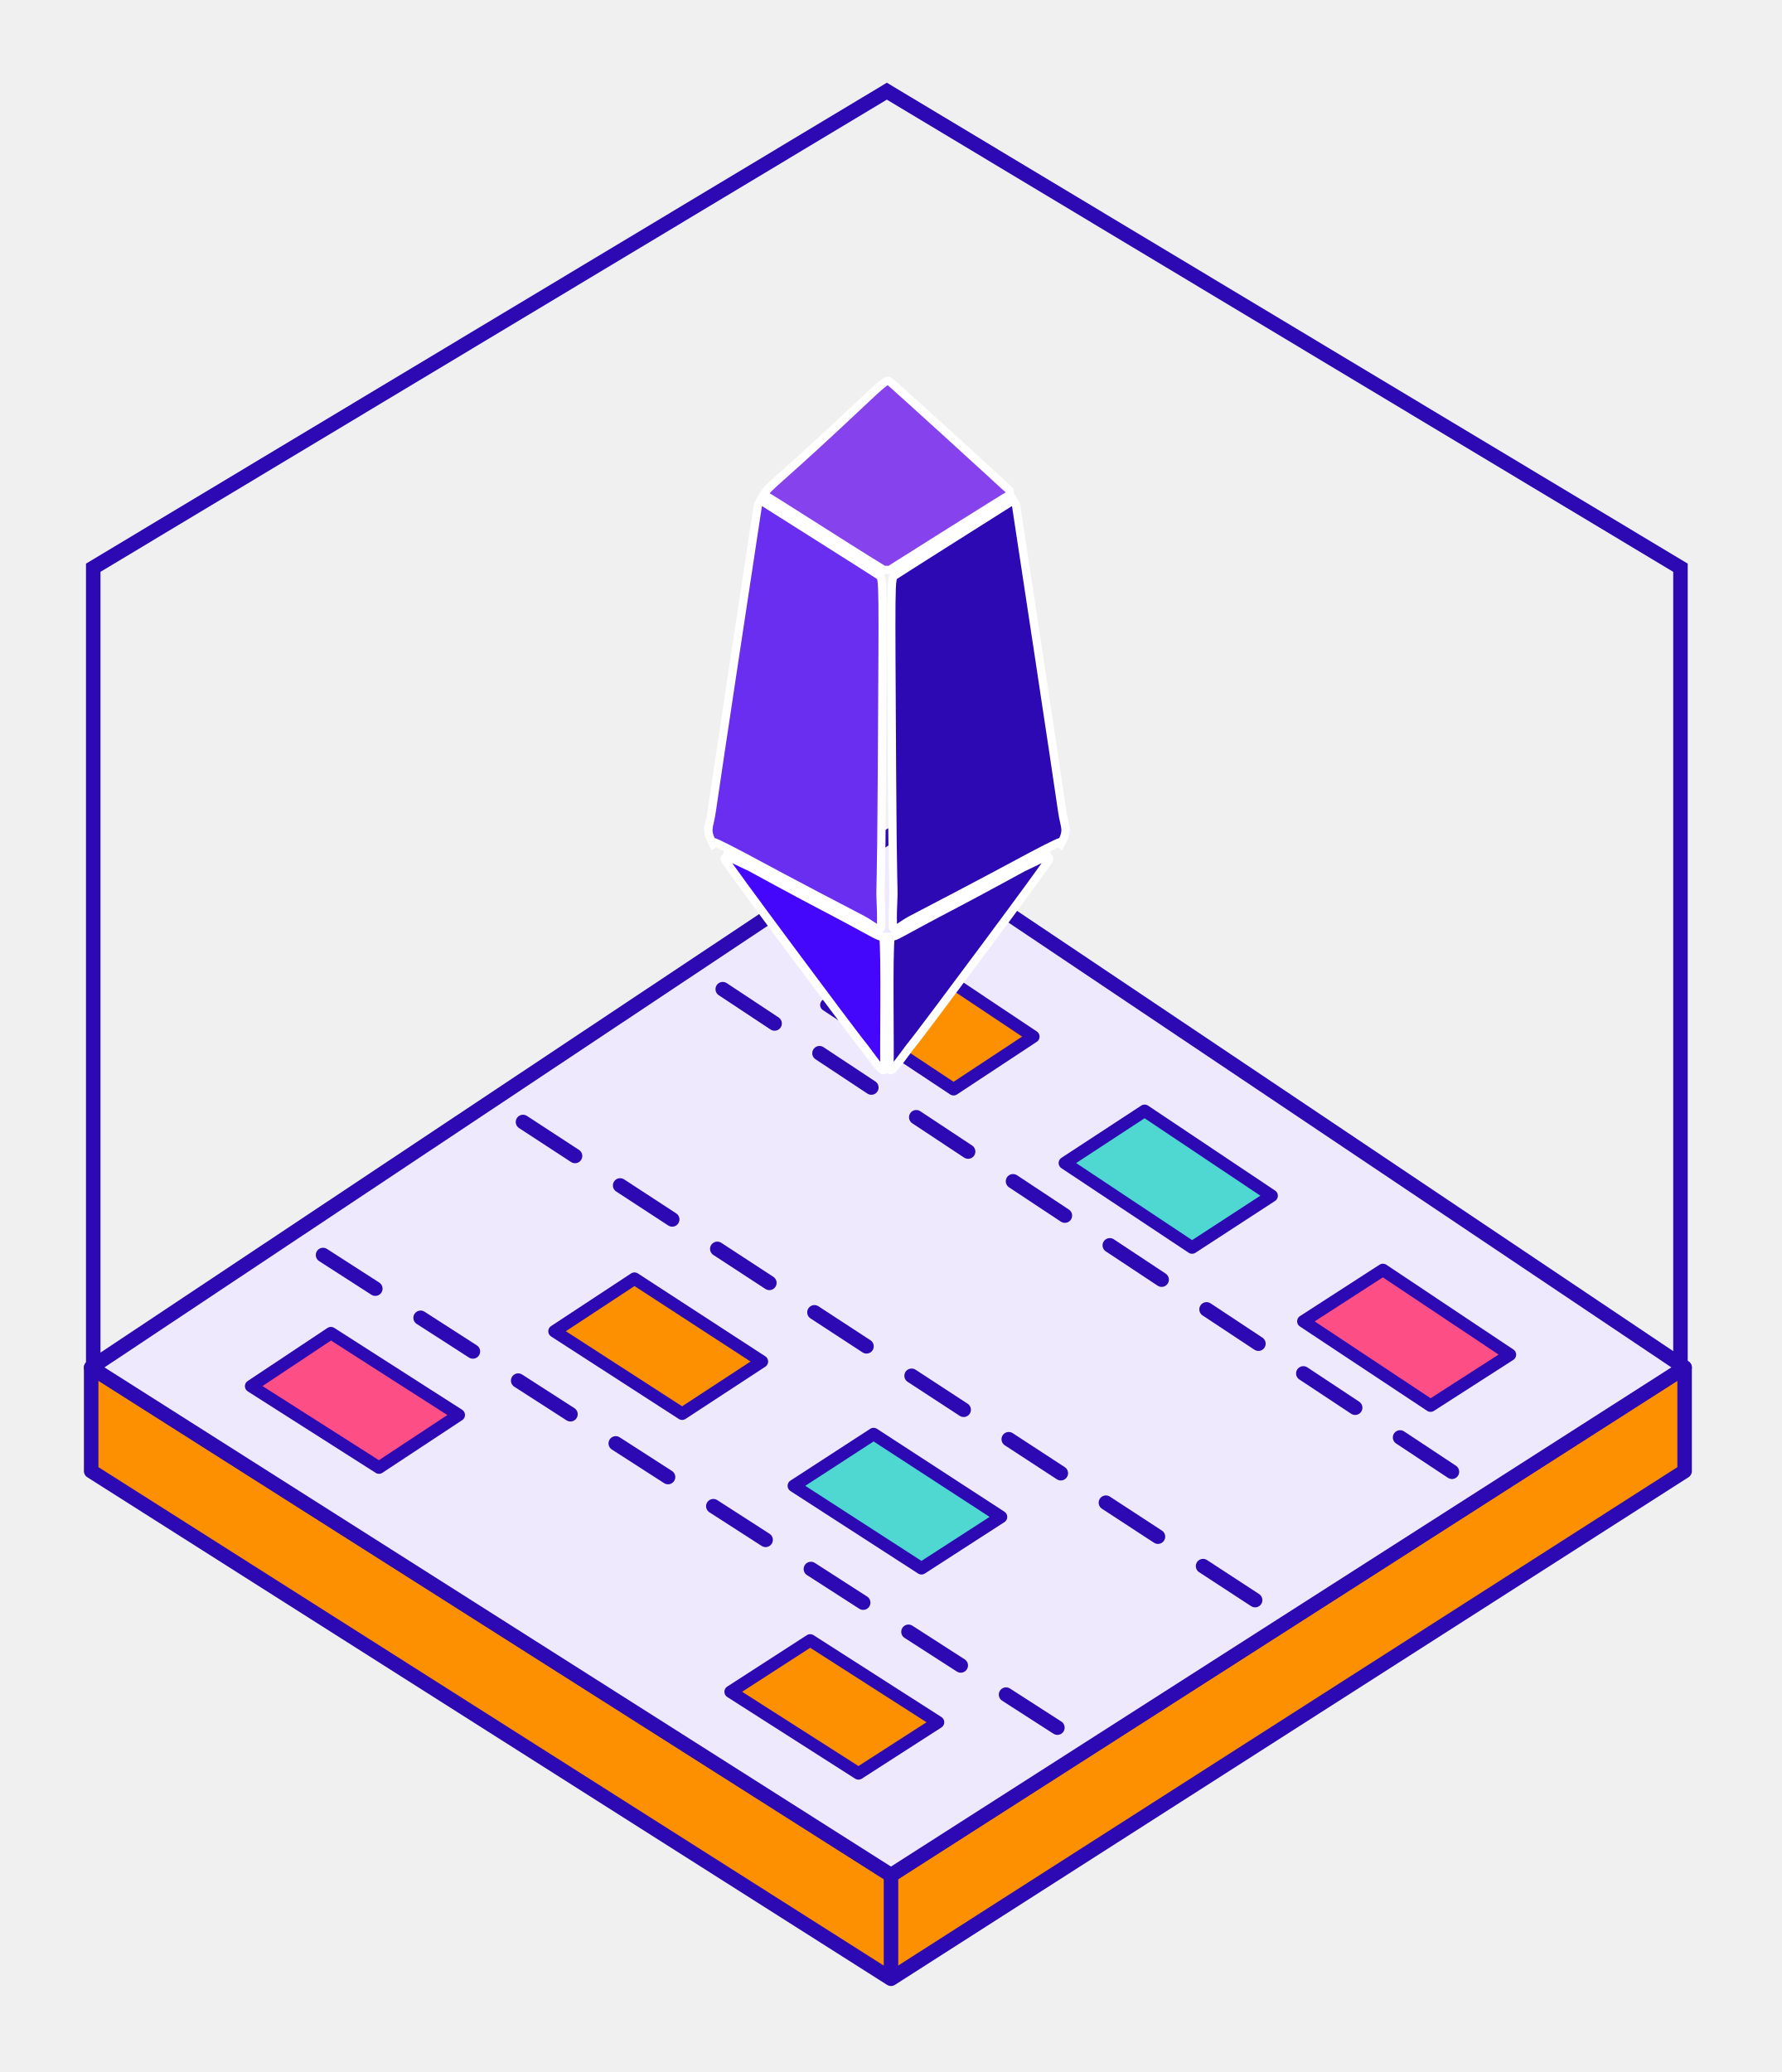
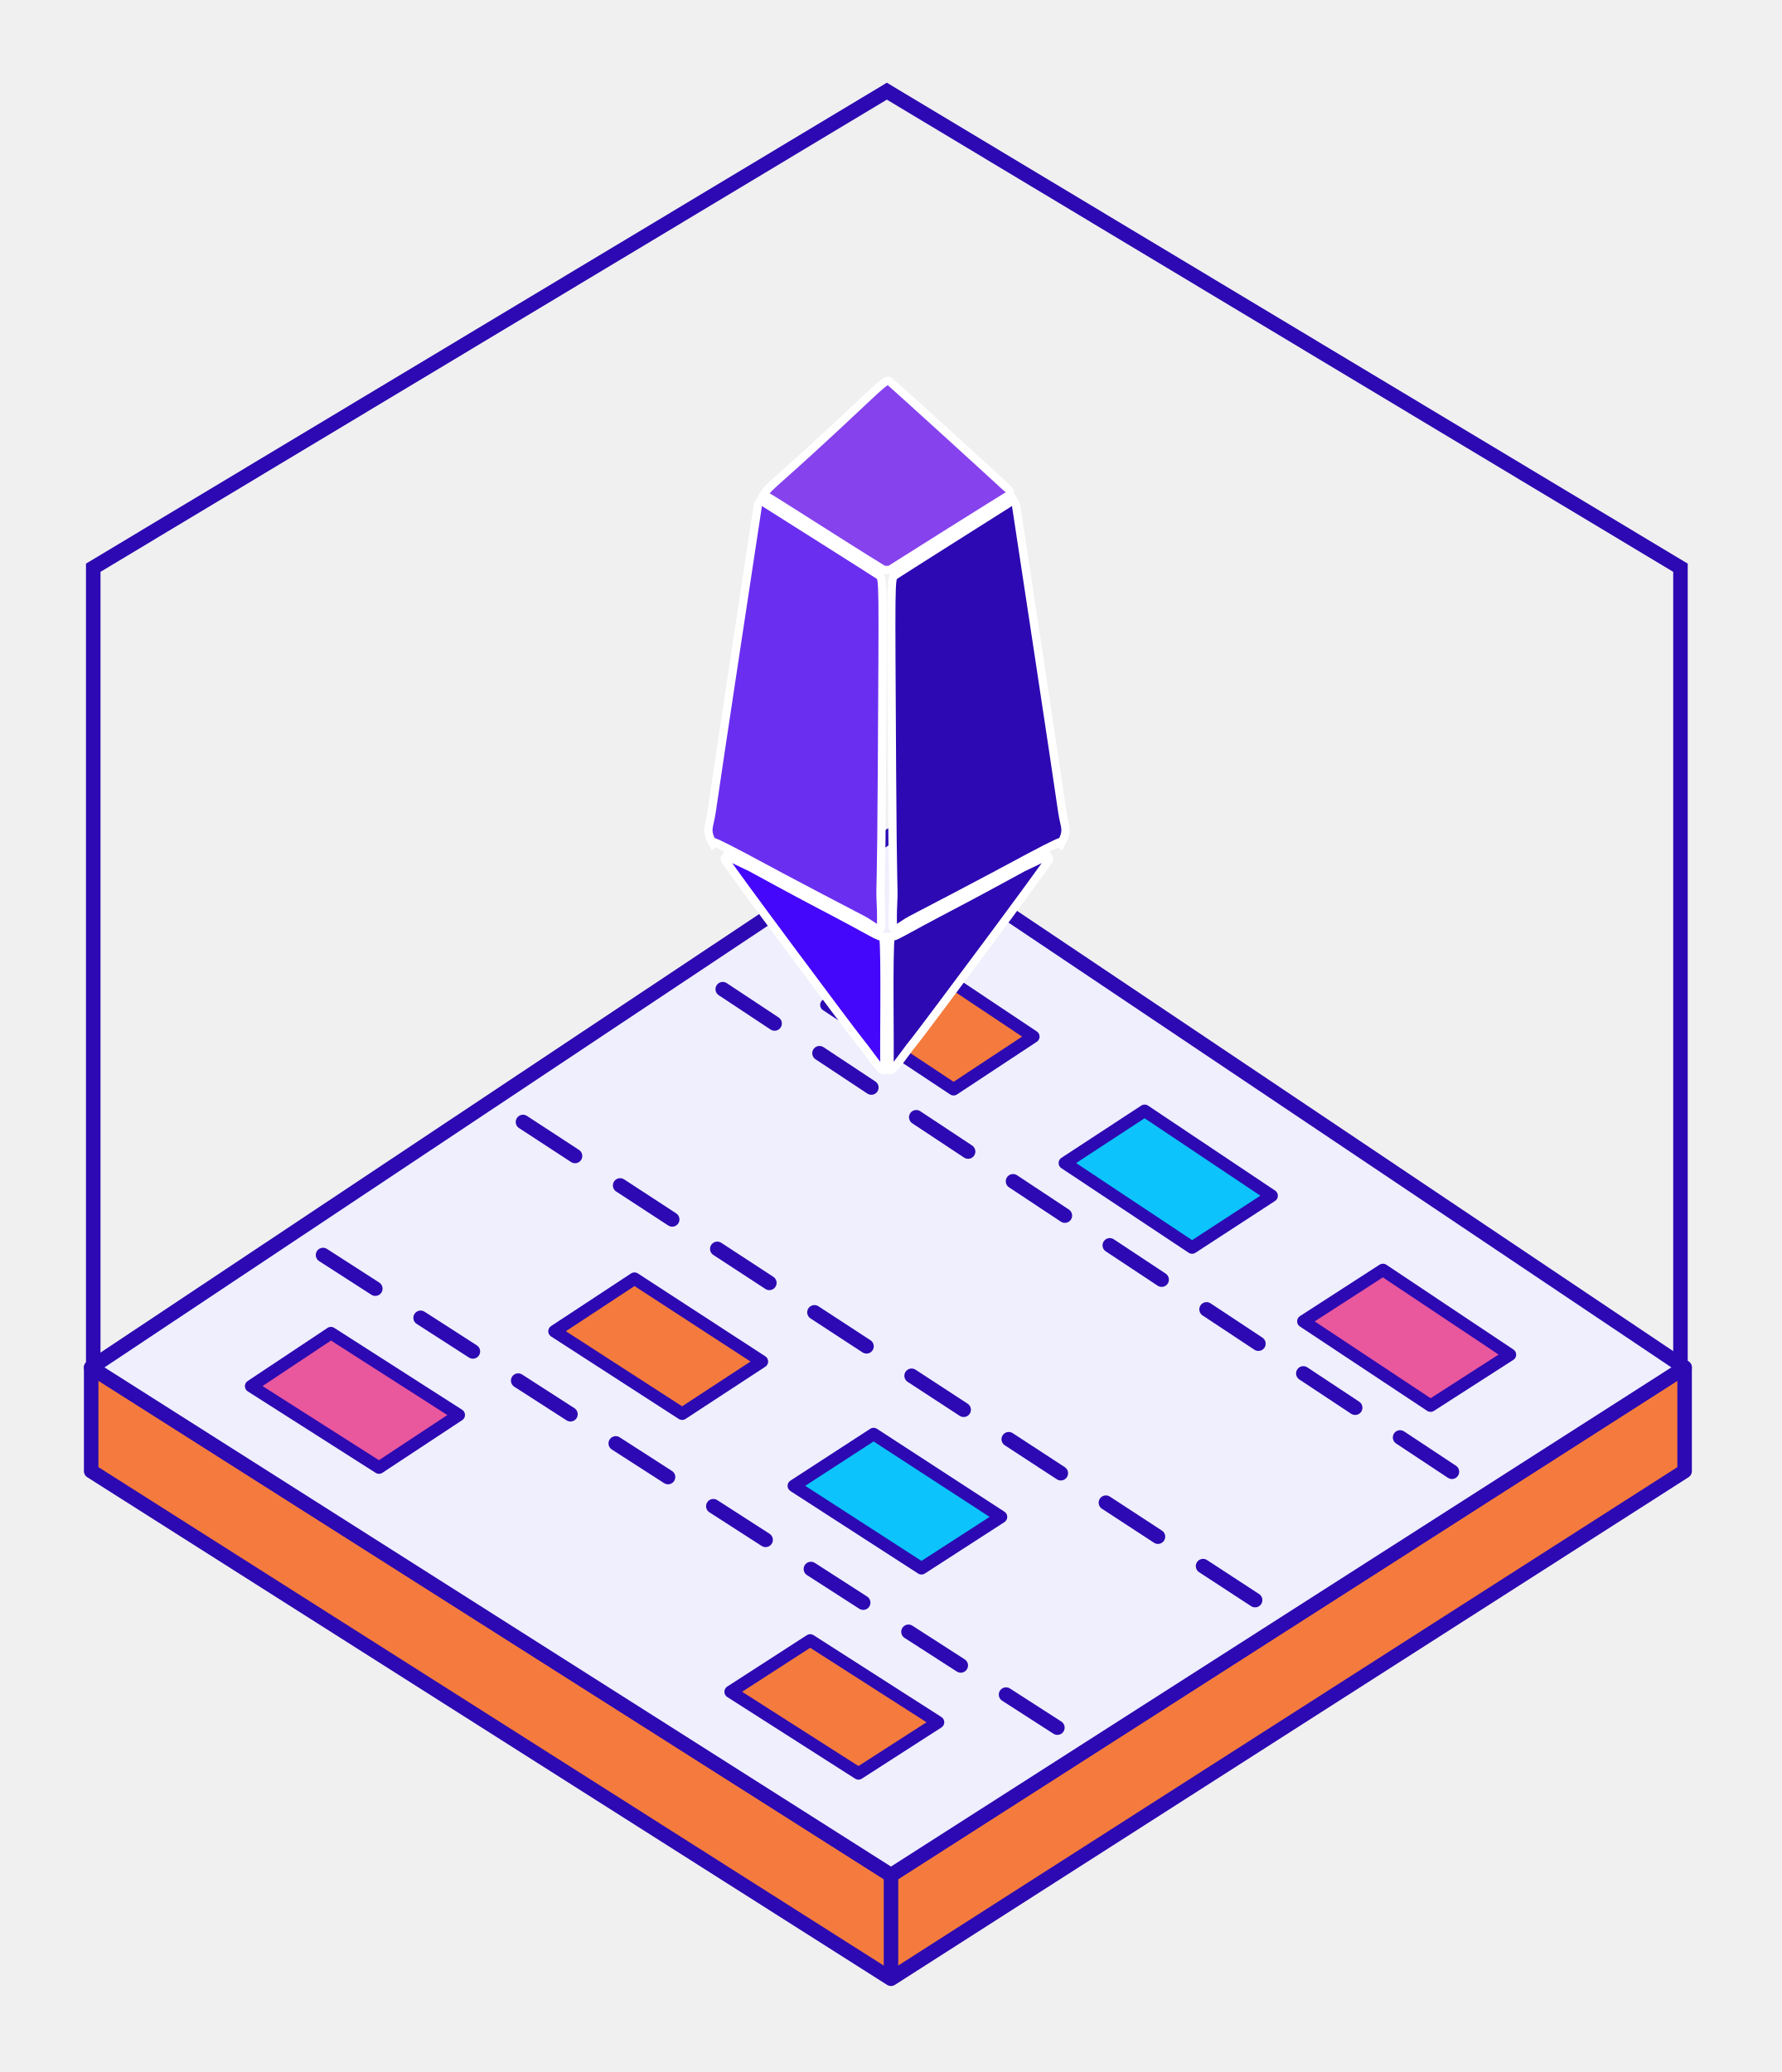
<svg xmlns="http://www.w3.org/2000/svg" viewBox="-40 -40 860 1000">
  <path d="M388,4 L771,234 L771,668 L388,902 L5,670 L5,234 Z" fill="none" stroke="#2C09B2" stroke-width="7" stroke-linejoin="miter" />
-   <path d="M4,620 L390,865 L773,620 L773,670 L390,915 L4,670 Z" fill="#FD9001" stroke="#2C09B2" stroke-width="7" stroke-linejoin="round" />
+   <path d="M4,620 L390,865 L773,620 L773,670 L390,915 L4,670 Z" fill="#F47B3D" stroke="#2C09B2" stroke-width="7" stroke-linejoin="round" />
  <path d="M390,865 L390,915" stroke="#2C09B2" stroke-width="7" />
-   <path d="M390,363 L773,620 L390,865 L4,620 Z" fill="#EFE9FE" stroke="#2C09B2" stroke-width="7" stroke-linejoin="round" />
+   <path d="M390,363 L773,620 L390,865 L4,620 Z" fill="#EFEFFD" stroke="#2C09B2" stroke-width="7" stroke-linejoin="round" />
  <path d="M308.8,437.4 L661.9,671.1" fill="none" stroke="#2C09B2" stroke-width="7" stroke-linecap="round" stroke-linejoin="round" stroke-dasharray="30 26" />
  <path d="M212.4,501.5 L566.1,732.5" fill="none" stroke="#2C09B2" stroke-width="7" stroke-linecap="round" stroke-linejoin="round" stroke-dasharray="30 26" />
  <path d="M115.9,565.7 L470.3,793.8" fill="none" stroke="#2C09B2" stroke-width="7" stroke-linecap="round" stroke-linejoin="round" stroke-dasharray="30 26" />
-   <path d="M397.4,419.4 L458.7,460.3 L420.2,485.7 L358.8,445 Z" fill="#FD9001" stroke="#2C09B2" stroke-width="6" stroke-linejoin="round" />
-   <path d="M512.4,496.1 L573.7,537.1 L535.3,562.1 L473.9,521.3 Z" fill="#4FD7D1" stroke="#2C09B2" stroke-width="6" stroke-linejoin="round" />
-   <path d="M627.4,572.9 L688.7,613.8 L650.4,638.4 L589,597.7 Z" fill="#FD4F85" stroke="#2C09B2" stroke-width="6" stroke-linejoin="round" />
-   <path d="M266.2,577.1 L327.7,617.1 L289.2,642.3 L227.6,602.5 Z" fill="#FD9001" stroke="#2C09B2" stroke-width="6" stroke-linejoin="round" />
-   <path d="M381.6,652.1 L443.1,692.1 L404.7,716.9 L343.1,677.1 Z" fill="#4FD7D1" stroke="#2C09B2" stroke-width="6" stroke-linejoin="round" />
-   <path d="M119.7,603.4 L181.4,642.9 L142.9,668.3 L81.2,629 Z" fill="#FD4F85" stroke="#2C09B2" stroke-width="6" stroke-linejoin="round" />
-   <path d="M351,751.7 L412.7,791.2 L374.3,815.9 L312.6,776.5 Z" fill="#FD9001" stroke="#2C09B2" stroke-width="6" stroke-linejoin="round" />
+   <path d="M397.4,419.4 L458.7,460.3 L420.2,485.7 L358.8,445 Z" fill="#F47B3D" stroke="#2C09B2" stroke-width="6" stroke-linejoin="round" />
+   <path d="M512.4,496.1 L573.7,537.1 L535.3,562.1 L473.9,521.3 Z" fill="#0CC4FB" stroke="#2C09B2" stroke-width="6" stroke-linejoin="round" />
+   <path d="M627.4,572.9 L688.7,613.8 L650.4,638.4 L589,597.7 Z" fill="#E9579D" stroke="#2C09B2" stroke-width="6" stroke-linejoin="round" />
+   <path d="M266.2,577.1 L327.7,617.1 L289.2,642.3 L227.6,602.5 Z" fill="#F47B3D" stroke="#2C09B2" stroke-width="6" stroke-linejoin="round" />
+   <path d="M381.6,652.1 L443.1,692.1 L404.7,716.9 L343.1,677.1 Z" fill="#0CC4FB" stroke="#2C09B2" stroke-width="6" stroke-linejoin="round" />
+   <path d="M119.7,603.4 L181.4,642.9 L142.9,668.3 L81.2,629 Z" fill="#E9579D" stroke="#2C09B2" stroke-width="6" stroke-linejoin="round" />
+   <path d="M351,751.7 L412.7,791.2 L374.3,815.9 L312.6,776.5 Z" fill="#F47B3D" stroke="#2C09B2" stroke-width="6" stroke-linejoin="round" />
  <path d="M449.113,201.4C444.521,204.301 393.14,236.757 391.764,237.752C389.751,239.208 389.974,239.857 390.481,332.501C390.789,388.674 391.336,388.619 391.109,393.493C390.593,404.6 390.968,404.573 390.857,405.529C390.157,411.566 394.693,406.563 399.808,403.902C404.444,401.492 434.031,386.102 457.546,373.38C458.668,372.785 471.278,366.102 471.807,366.416C472.133,366.61 471.569,367.357 471.894,367.551C475.896,360.208 473.78,359.787 472.615,351.497C470.314,335.11 452.103,215.372 450.303,203.538C450.303,203.538 449.209,201.571 449.113,201.4Z" fill="#2C09B2" stroke="#ffffff" stroke-width="4" />
  <path d="M465.327,373.031C460.195,375.614 460.192,375.564 459.749,375.79C459.264,376.02 453.981,378.525 453.7,378.678C451.124,380.085 431.646,390.725 421.388,396.082C392.413,411.214 392.657,412.079 389.824,412.135C388.649,418.381 389.634,469.881 389.224,474.587C388.666,481.007 395.096,470.169 401.453,462.396C405.152,457.873 466.773,375.296 466.473,374.5C466.254,373.919 465.546,373.612 465.327,373.031Z" fill="#2C09B2" stroke="#ffffff" stroke-width="4" />
  <path d="M326.987,201.4C331.579,204.301 382.96,236.757 384.336,237.752C386.349,239.208 386.126,239.857 385.619,332.501C385.311,388.674 384.764,388.619 384.991,393.493C385.507,404.6 385.132,404.573 385.243,405.529C385.943,411.566 381.407,406.563 376.292,403.902C371.656,401.492 342.069,386.102 318.554,373.38C317.432,372.785 304.822,366.102 304.293,366.416C303.967,366.61 304.531,367.357 304.206,367.551C300.204,360.208 302.32,359.787 303.485,351.497C305.786,335.11 323.997,215.372 325.797,203.538C325.797,203.538 326.891,201.571 326.987,201.4Z" fill="#6A2EF0" stroke="#ffffff" stroke-width="4" />
  <path d="M310.773,373.031C315.905,375.614 315.908,375.564 316.351,375.79C316.836,376.02 322.119,378.525 322.4,378.678C324.976,380.085 344.454,390.725 354.712,396.082C383.687,411.214 383.443,412.079 386.276,412.135C387.451,418.381 386.466,469.881 386.876,474.587C387.434,481.007 381.004,470.169 374.647,462.396C370.948,457.873 309.327,375.296 309.627,374.5C309.846,373.919 310.554,373.612 310.773,373.031Z" fill="#4407FB" stroke="#ffffff" stroke-width="4" />
  <path d="M328.621,198.755C331.325,193.969 332.638,195.161 378.71,151.722C387.793,143.159 388.287,143.445 389.189,143.968C390.267,144.594 446.971,196.276 447.203,196.726C447.275,196.866 447.223,196.871 447.469,198.685C446.397,199.127 389.663,234.822 389.263,235.128C387.943,235.013 387.994,235.005 386.668,235.15C365.75,222.364 332.224,200.55 328.621,198.755Z" fill="#8542ED" stroke="#ffffff" stroke-width="4" />
</svg>
